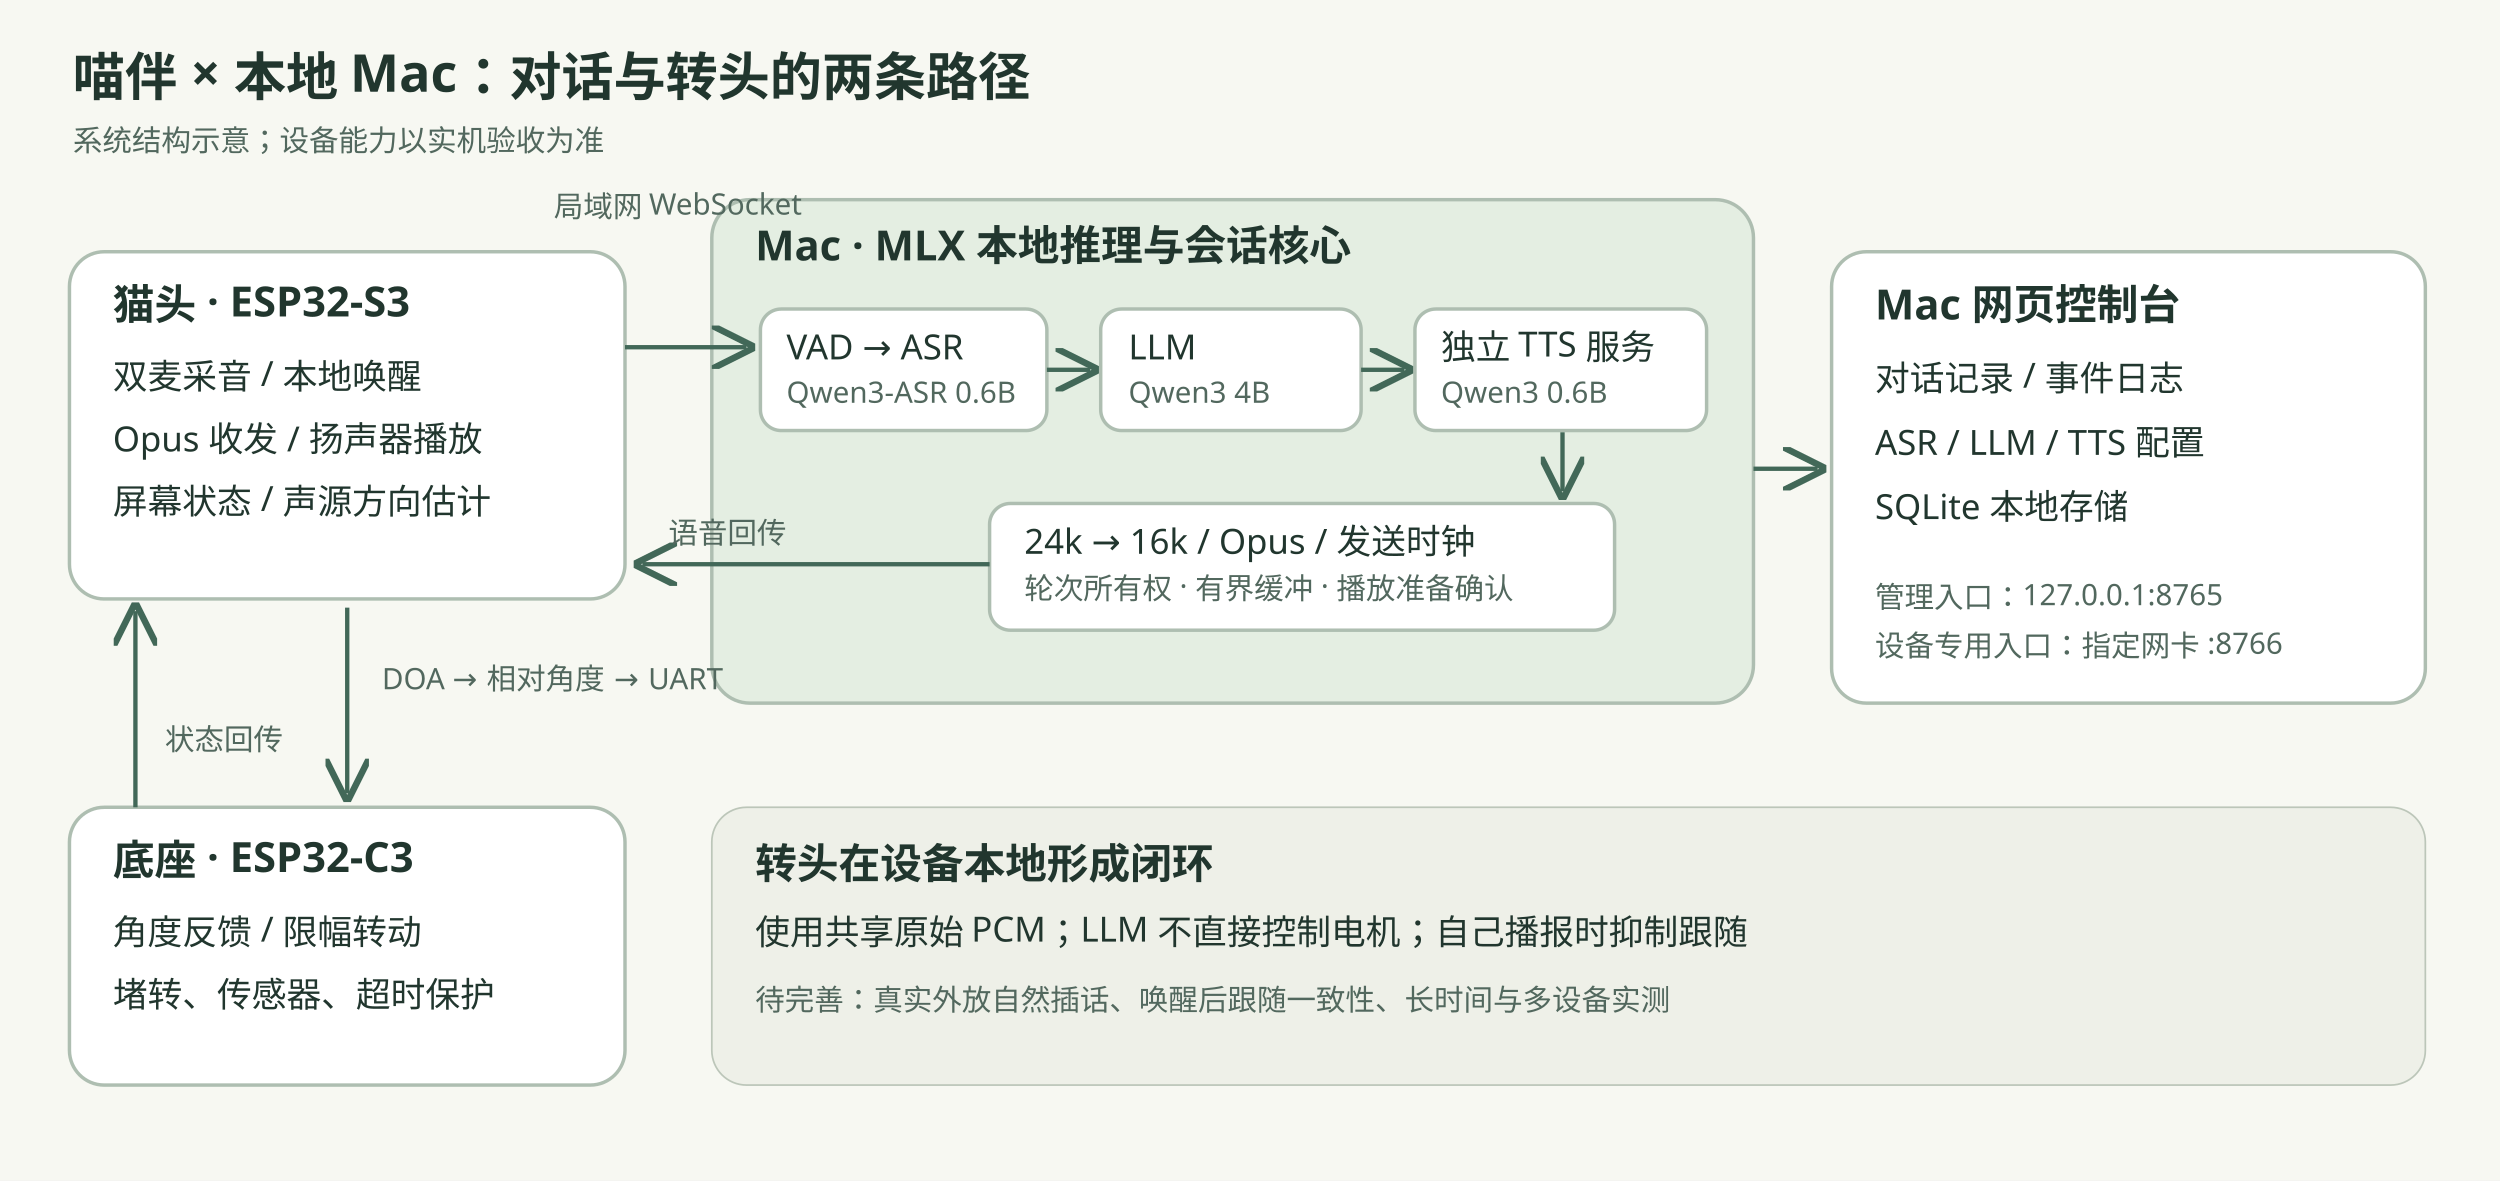
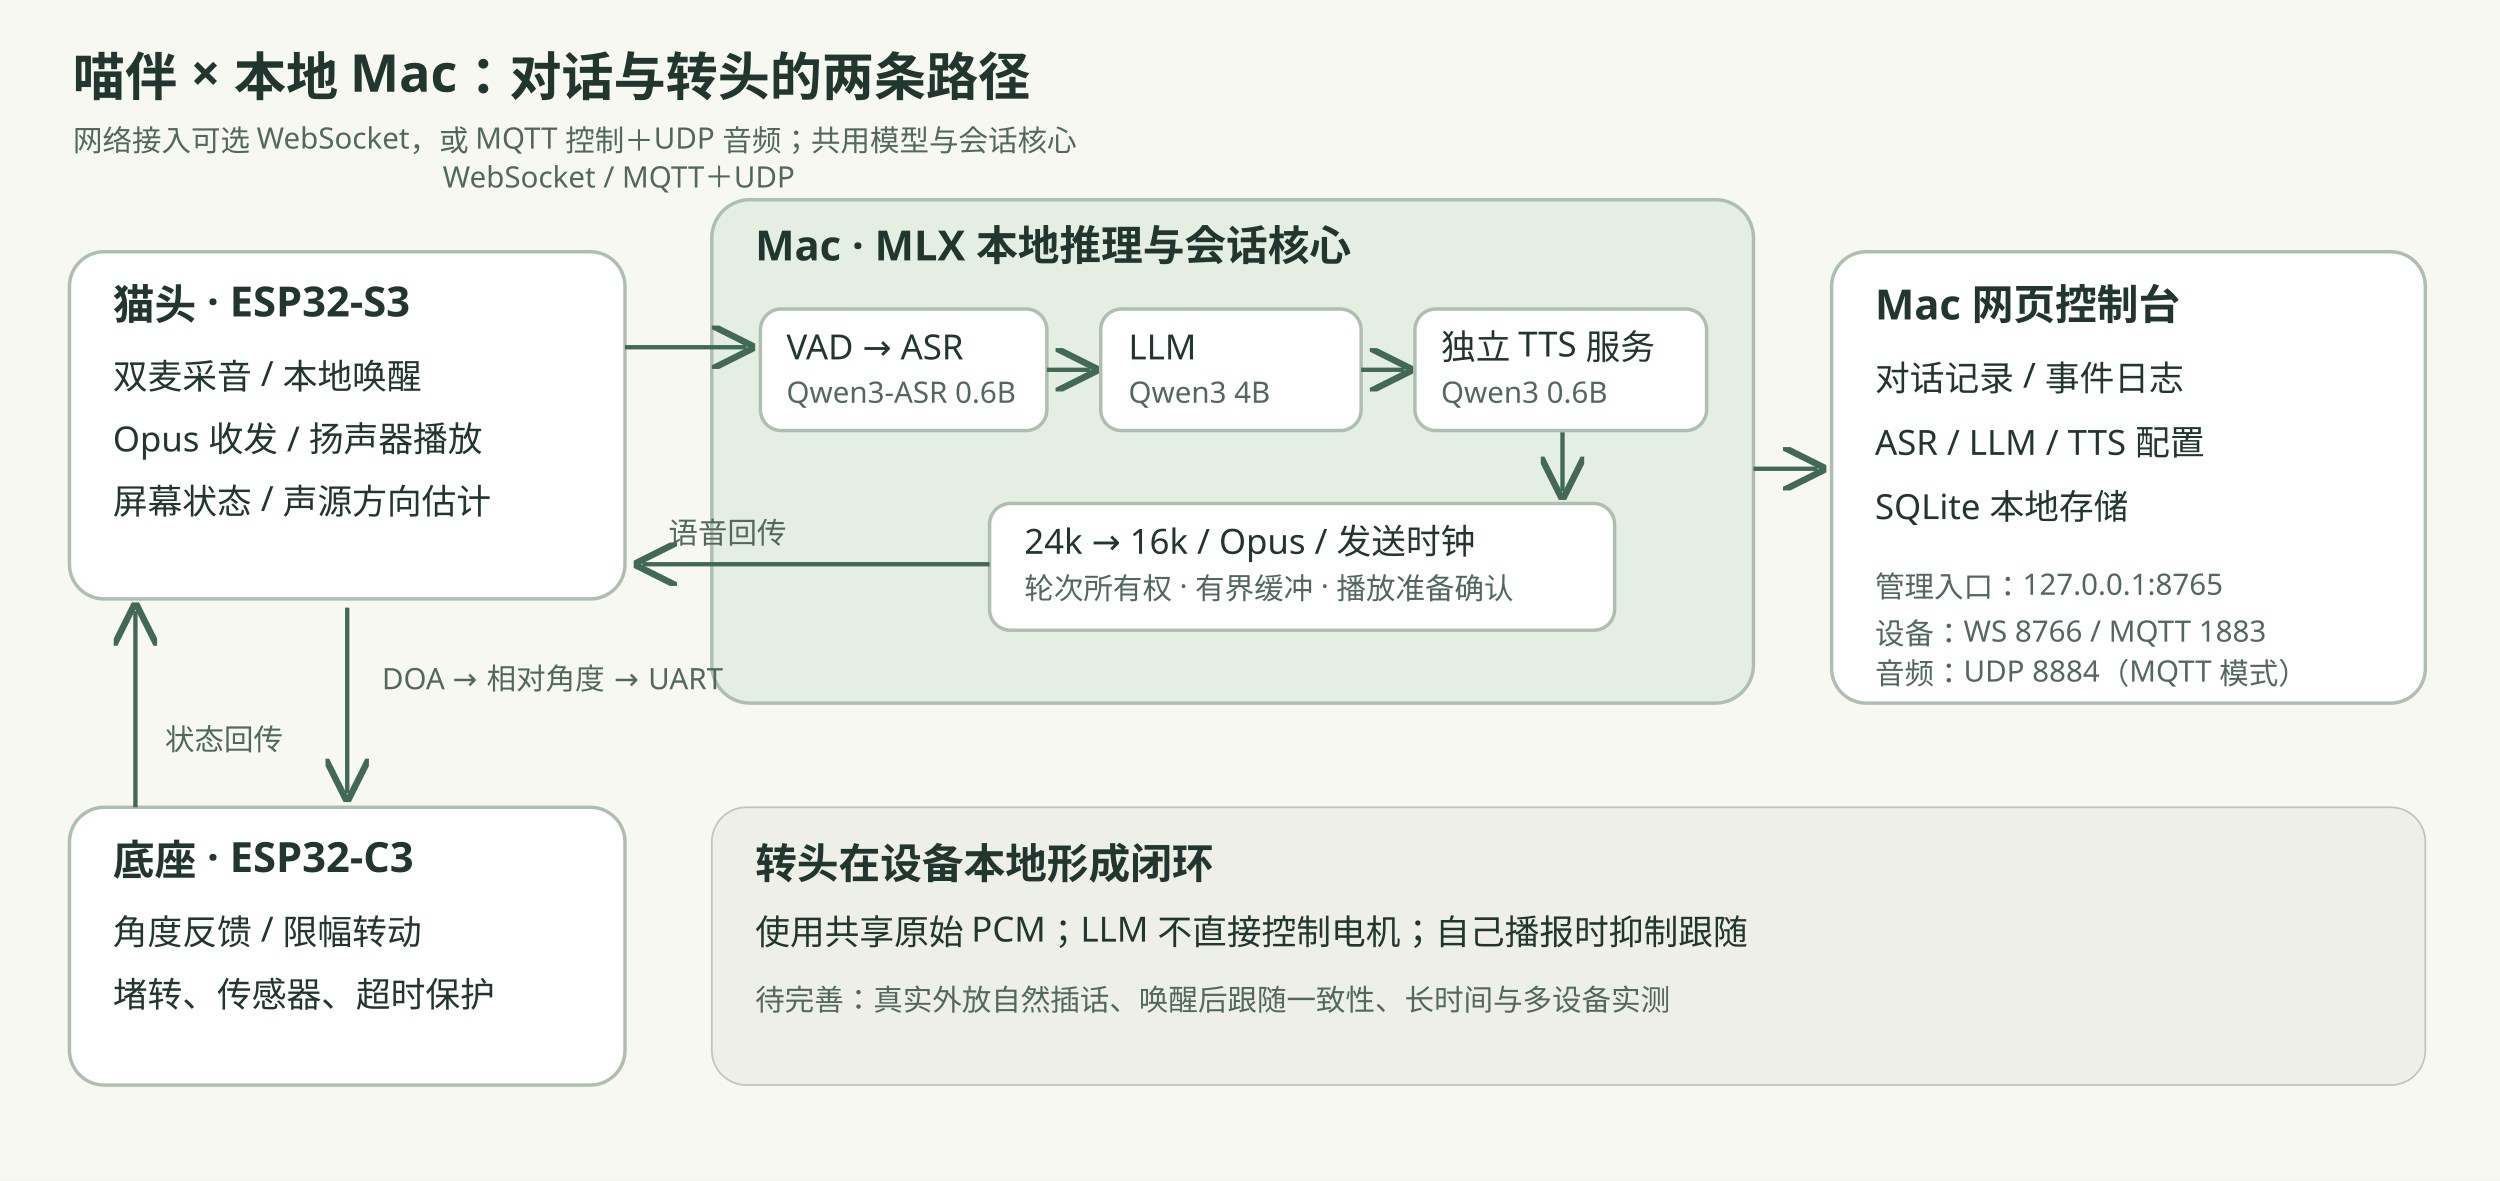
<svg xmlns="http://www.w3.org/2000/svg" width="1440" height="680" viewBox="0 0 1440 680">
  <defs>
    <marker id="a" markerWidth="10" markerHeight="10" refX="8" refY="5" orient="auto-start-reverse">
      <path d="M0 0L10 5L0 10" fill="none" stroke="#426858" stroke-width="1.5" />
    </marker>
  </defs>
  <style>text{font-family:'PingFang SC','Microsoft YaHei',sans-serif;fill:#21362e}.title{font-size:30px;font-weight:600}.h{font-size:24px;font-weight:600}.b{font-size:20px}.small{font-size:17px;fill:#52685e}.box{fill:#fff;stroke:#aebeb1;stroke-width:2}.line{fill:none;stroke:#426858;stroke-width:2.5;marker-end:url(#a)}</style>
  <rect width="1440" height="680" fill="#f7f8f2" />
  <text x="42" y="55" class="title">喵伴 × 本地 Mac：对话与转头的两条路径</text>
-   <text x="42" y="87" class="small">系统结构示意；设备能力以实机验收为准</text>
+   <text x="42" y="87" class="small">网络接入可选 WebSocket，或 MQTT 控制＋UDP 音频；共用模型与会话核心</text>
  <rect x="40" y="145" width="320" height="200" rx="20" class="box" />
  <text x="65" y="184" class="h">猫头 · ESP32-S3</text>
  <text x="65" y="224" class="b">双麦采音 / 本地唤醒</text>
  <text x="65" y="260" class="b">Opus 收发 / 扬声器播放</text>
  <text x="65" y="296" class="b">屏幕状态 / 声源方向估计</text>
  <rect x="410" y="115" width="600" height="290" rx="22" fill="#e4eee2" stroke="#aebeb1" stroke-width="2" />
  <text x="435" y="150" class="h">Mac · MLX 本地推理与会话核心</text>
  <rect x="438" y="178" width="165" height="70" rx="12" class="box" />
  <text x="453" y="207" class="b">VAD → ASR</text>
  <text x="453" y="232" class="small">Qwen3-ASR 0.6B</text>
  <rect x="634" y="178" width="150" height="70" rx="12" class="box" />
  <text x="650" y="207" class="b">LLM</text>
  <text x="650" y="232" class="small">Qwen3 4B</text>
  <rect x="815" y="178" width="168" height="70" rx="12" class="box" />
  <text x="830" y="207" class="b">独立 TTS 服务</text>
  <text x="830" y="232" class="small">Qwen3 0.6B</text>
  <path d="M603 213H628" class="line" />
  <path d="M784 213H809" class="line" />
  <rect x="570" y="290" width="360" height="73" rx="12" class="box" />
  <text x="590" y="319" class="b">24k → 16k / Opus / 发送时钟</text>
  <text x="590" y="345" class="small">轮次所有权 · 有界缓冲 · 播放准备确认</text>
  <path d="M900 249V283" class="line" />
  <path d="M360 200H430" class="line" />
-   <text x="319" y="125" class="small">局域网 WebSocket</text>
+   <text x="255" y="108" class="small">WebSocket / MQTT＋UDP</text>
  <path d="M570 325H370" class="line" />
  <text x="385" y="313" class="small">语音回传</text>
  <rect x="1055" y="145" width="342" height="260" rx="20" class="box" />
  <text x="1080" y="184" class="h">Mac 网页控制台</text>
  <text x="1080" y="225" class="b">对话记录 / 事件日志</text>
  <text x="1080" y="262" class="b">ASR / LLM / TTS 配置</text>
  <text x="1080" y="299" class="b">SQLite 本地存储</text>
-   <text x="1080" y="350" class="small">管理入口：127.0.0.1:8765</text>
-   <text x="1080" y="378" class="small">设备专用入口：指定网卡 :8766</text>
+   <text x="1080" y="344" class="small">管理入口：127.0.0.1:8765</text>
+   <text x="1080" y="371" class="small">设备：WS 8766 / MQTT 1883</text>
+   <text x="1080" y="394" class="small">音频：UDP 8884（MQTT 模式）</text>
  <path d="M1010 270H1047" class="line" />
  <rect x="40" y="465" width="320" height="160" rx="20" class="box" />
  <text x="65" y="504" class="h">底座 · ESP32-C3</text>
  <text x="65" y="544" class="b">角度反馈 / 限幅转动</text>
  <text x="65" y="580" class="b">堵转、传感器、超时保护</text>
  <path d="M200 350V457" class="line" />
  <text x="220" y="397" class="small">DOA → 相对角度 → UART</text>
  <path d="M78 465V352" class="line" />
  <text x="95" y="432" class="small">状态回传</text>
  <rect x="410" y="465" width="987" height="160" rx="20" fill="#eef0e8" stroke="#bcc6b9" />
  <text x="435" y="506" class="h">转头在设备本地形成闭环</text>
  <text x="435" y="544" class="b">使用共享原始 PCM；LLM 不直接控制电机；自己播报时抑制跟随</text>
  <text x="435" y="582" class="small">待完善：真实外放自然插话、唤醒后跟随一致性、长时间与多设备实测</text>
</svg>
